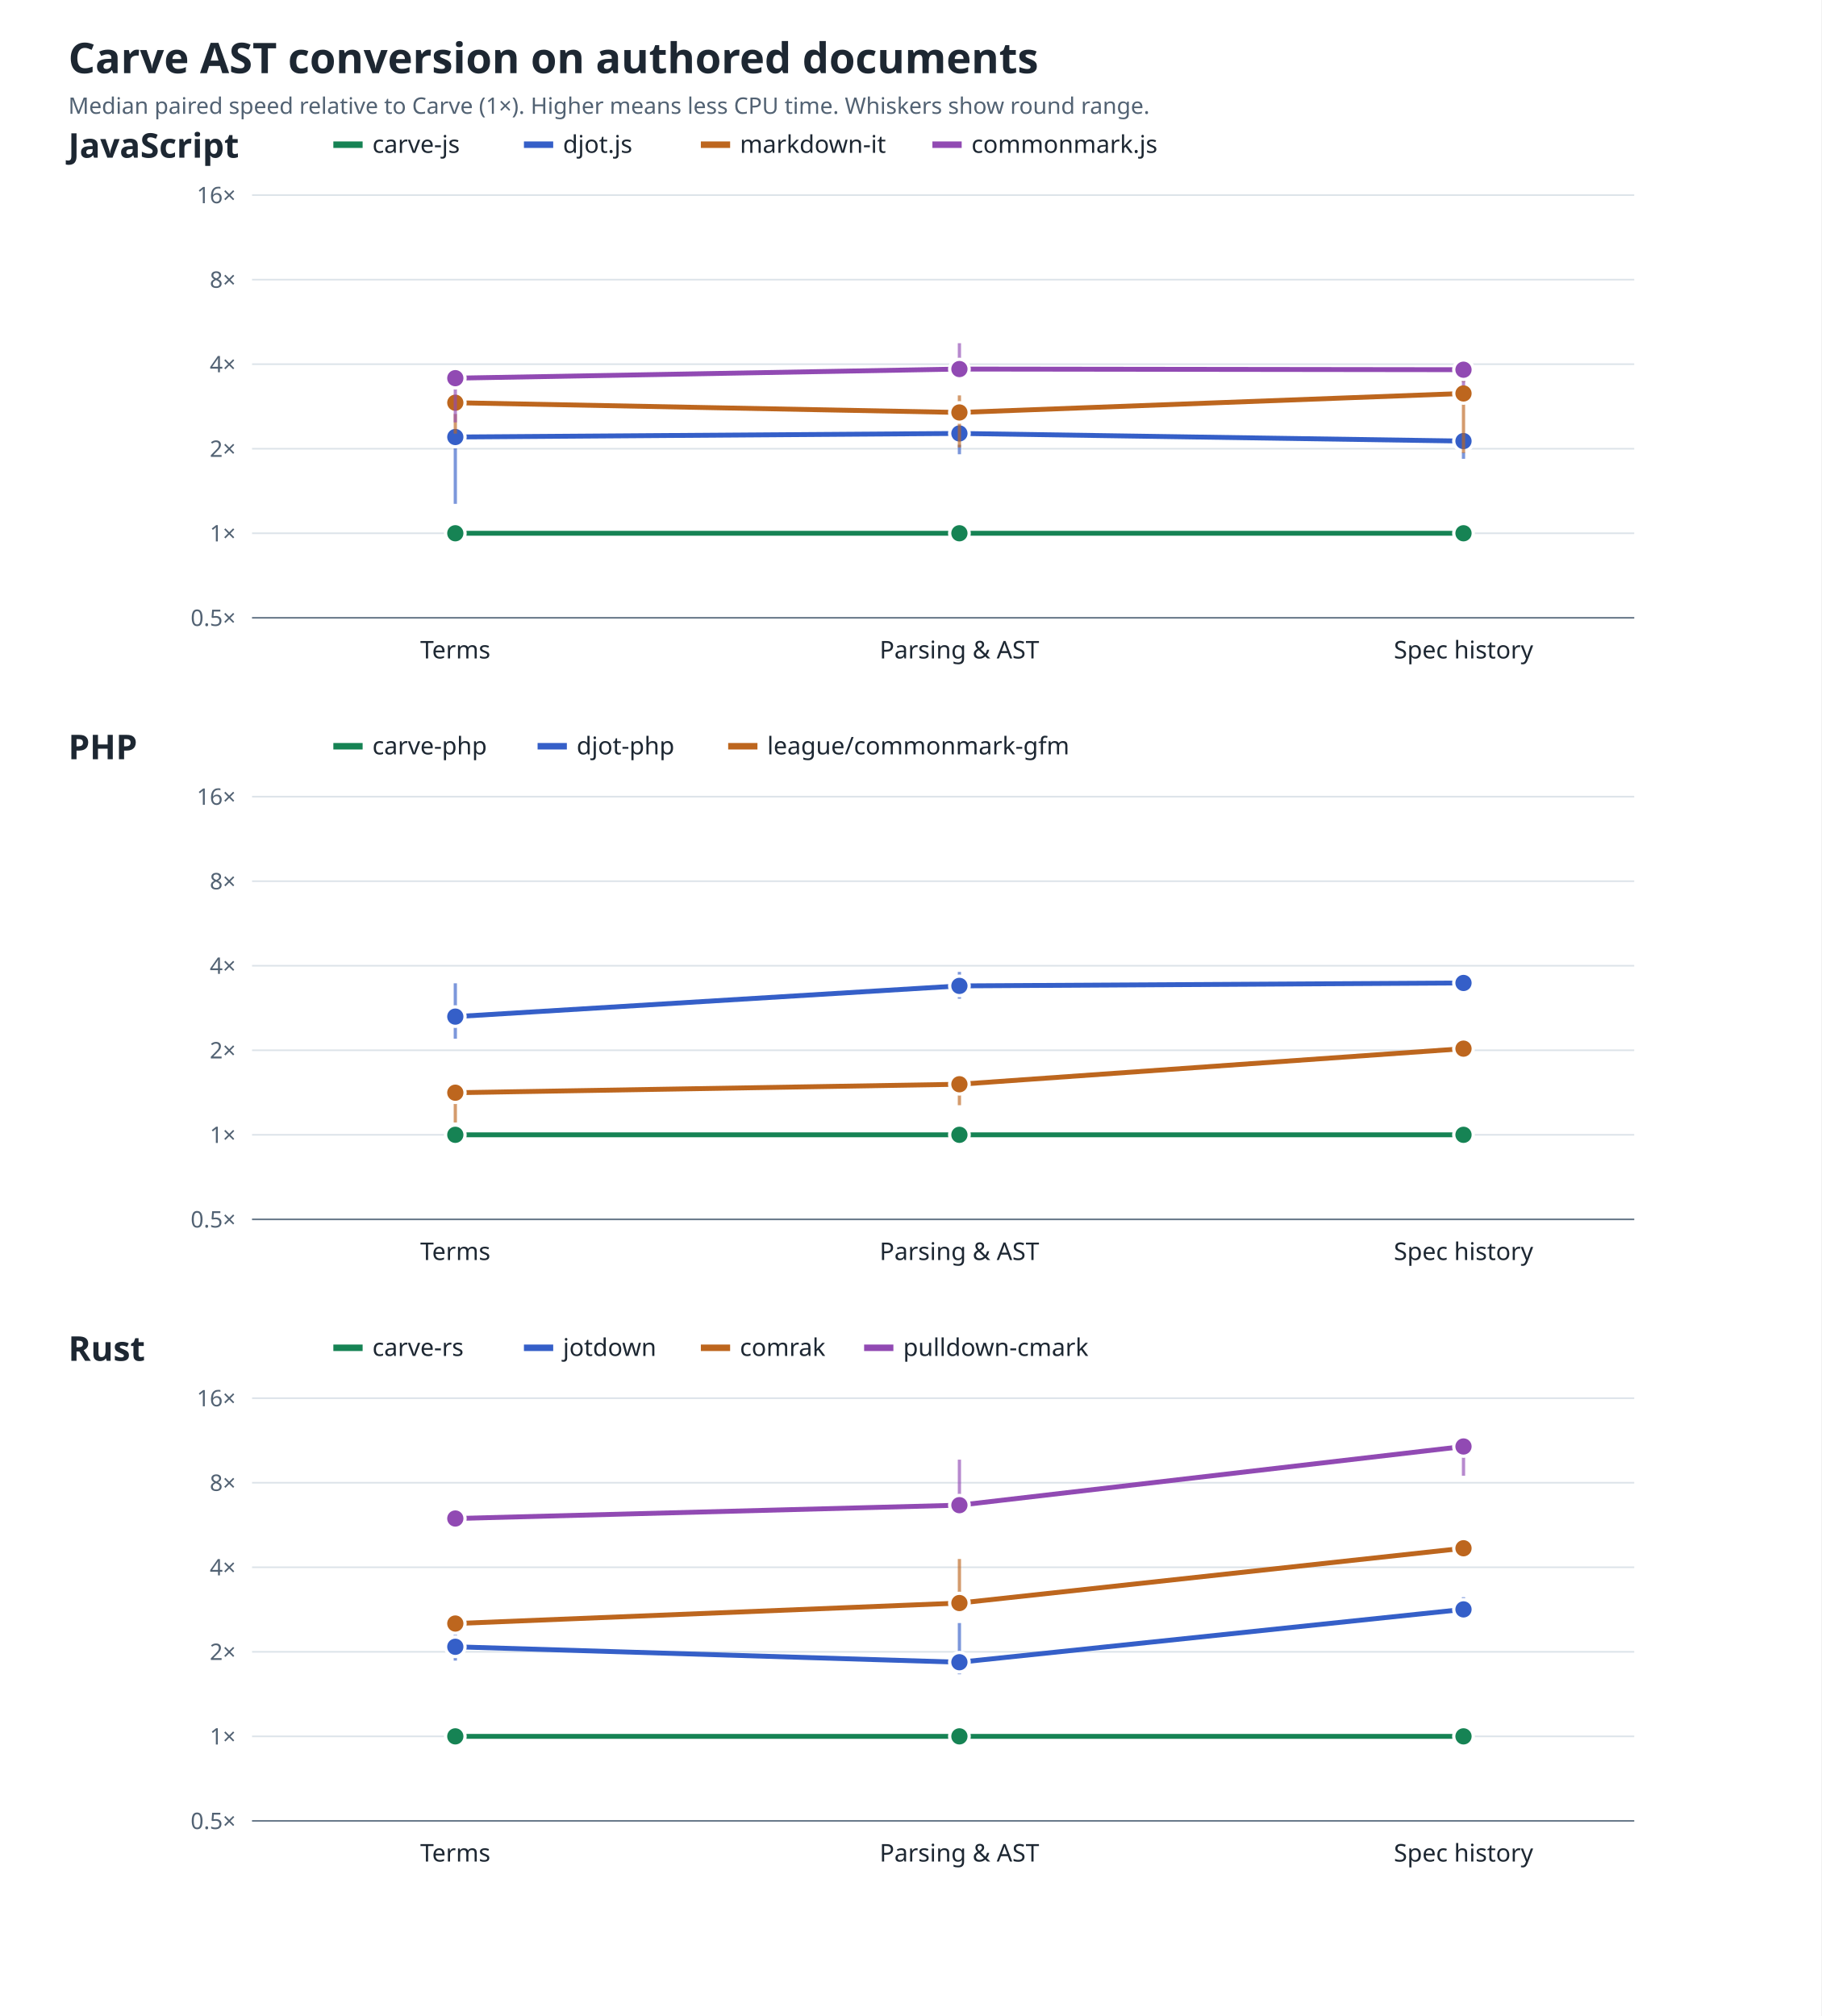
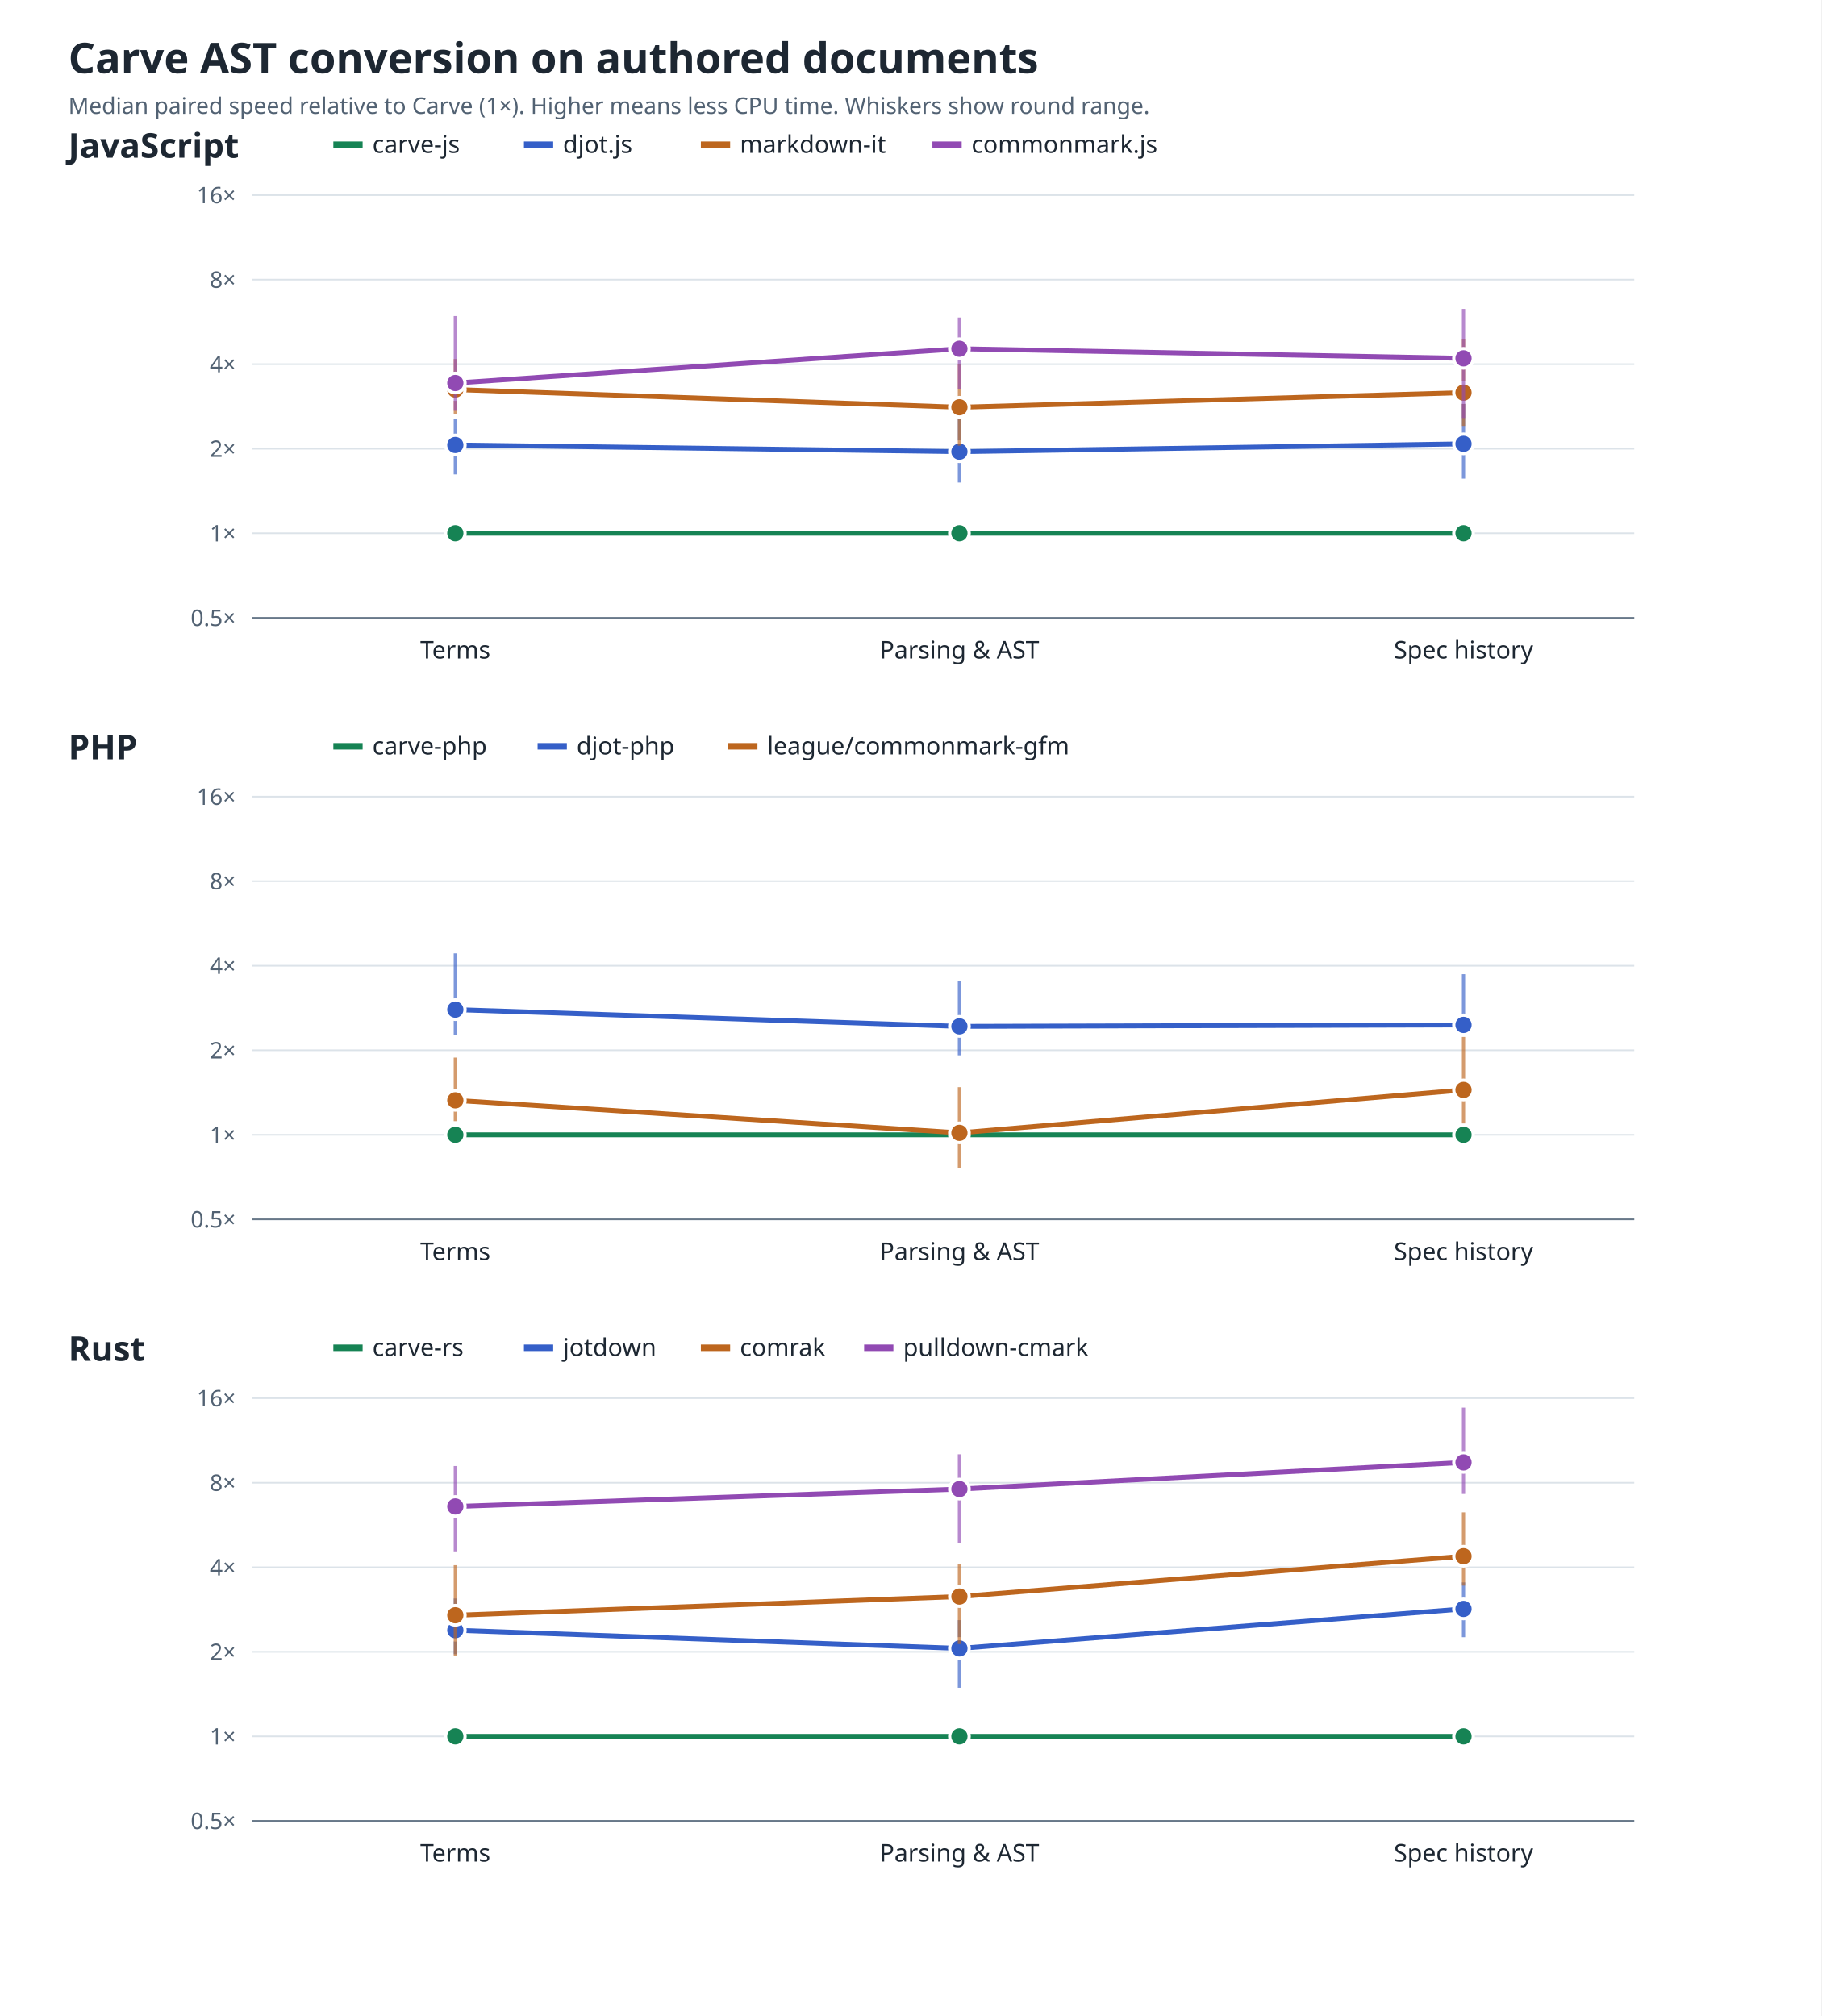
<svg xmlns="http://www.w3.org/2000/svg" role="img" aria-labelledby="title desc" viewBox="0 0 1120 1240">
  <style>text{font-family:system-ui,sans-serif;fill:#1d2732}.bg{fill:#fff}.grid{stroke:#dce3e9}.axis{stroke:#687889}.title{font-size:26px;font-weight:700}.panel{font-size:21px;font-weight:700}.label{font-size:15px}.note{font-size:14px;fill:#526273}.line{fill:none;stroke-width:3}.dot{stroke:#fff;stroke-width:2}@media(prefers-color-scheme:dark){text{fill:#edf3f8}.bg{fill:#0e1520}.grid{stroke:#354252}.axis{stroke:#a6b4c3}.note{fill:#a6b4c3}.dot{stroke:#0e1520}}</style>
  <rect class="bg" width="100%" height="100%" />
  <text x="42" y="45" class="title">Carve AST conversion on authored documents</text>
  <text x="42" y="70" class="note">Median paired speed relative to Carve (1×). Higher means less CPU time. Whiskers show round range.</text>
  <text x="42" y="97" class="panel">JavaScript</text>
  <line x1="205" y1="89" x2="223" y2="89" stroke="#168354" stroke-width="4" />
  <text x="229" y="94" class="label">carve-js</text>
  <line x1="322.2" y1="89" x2="340.2" y2="89" stroke="#355fc8" stroke-width="4" />
  <text x="346.2" y="94" class="label">djot.js</text>
  <line x1="431" y1="89" x2="449" y2="89" stroke="#bd661e" stroke-width="4" />
  <text x="455" y="94" class="label">markdown-it</text>
  <line x1="573.4" y1="89" x2="591.4" y2="89" stroke="#914ab3" stroke-width="4" />
  <text x="597.4" y="94" class="label">commonmark.js</text>
  <line class="grid" x1="155" y1="380.0" x2="1005" y2="380.0" />
  <text x="145" y="385.0" text-anchor="end" class="note">0.5×</text>
  <line class="grid" x1="155" y1="328.0" x2="1005" y2="328.0" />
  <text x="145" y="333.0" text-anchor="end" class="note">1×</text>
  <line class="grid" x1="155" y1="276.0" x2="1005" y2="276.0" />
  <text x="145" y="281.0" text-anchor="end" class="note">2×</text>
  <line class="grid" x1="155" y1="224.0" x2="1005" y2="224.0" />
  <text x="145" y="229.0" text-anchor="end" class="note">4×</text>
  <line class="grid" x1="155" y1="172.0" x2="1005" y2="172.0" />
  <text x="145" y="177.0" text-anchor="end" class="note">8×</text>
  <line class="grid" x1="155" y1="120.0" x2="1005" y2="120.0" />
  <text x="145" y="125.0" text-anchor="end" class="note">16×</text>
  <line class="axis" x1="155" y1="380" x2="1005" y2="380" />
  <text x="280" y="405" text-anchor="middle" class="label">Terms</text>
  <text x="590" y="405" text-anchor="middle" class="label">Parsing &amp; AST</text>
  <text x="900" y="405" text-anchor="middle" class="label">Spec history</text>
  <polyline class="line" stroke="#168354" points="280.0,328.0 590.0,328.0 900.0,328.0" />
  <circle class="dot" fill="#168354" cx="280" cy="328.0" r="6" />
  <circle class="dot" fill="#168354" cx="590" cy="328.0" r="6" />
  <circle class="dot" fill="#168354" cx="900" cy="328.0" r="6" />
-   <polyline class="line" stroke="#355fc8" points="280.0,268.8 590.0,266.6 900.0,271.3" />
-   <line x1="280" y1="309.9" x2="280" y2="263.4" stroke="#355fc8" stroke-width="2" opacity=".65" />
-   <circle class="dot" fill="#355fc8" cx="280" cy="268.8" r="6" />
-   <line x1="590" y1="279.4" x2="590" y2="254.4" stroke="#355fc8" stroke-width="2" opacity=".65" />
-   <circle class="dot" fill="#355fc8" cx="590" cy="266.6" r="6" />
-   <line x1="900" y1="282.2" x2="900" y2="264.7" stroke="#355fc8" stroke-width="2" opacity=".65" />
-   <circle class="dot" fill="#355fc8" cx="900" cy="271.3" r="6" />
-   <polyline class="line" stroke="#bd661e" points="280.0,247.7 590.0,253.7 900.0,242.0" />
-   <line x1="280" y1="266.7" x2="280" y2="241.7" stroke="#bd661e" stroke-width="2" opacity=".65" />
-   <circle class="dot" fill="#bd661e" cx="280" cy="247.7" r="6" />
-   <line x1="590" y1="275.2" x2="590" y2="243.2" stroke="#bd661e" stroke-width="2" opacity=".65" />
-   <circle class="dot" fill="#bd661e" cx="590" cy="253.7" r="6" />
-   <line x1="900" y1="278.6" x2="900" y2="231.7" stroke="#bd661e" stroke-width="2" opacity=".65" />
-   <circle class="dot" fill="#bd661e" cx="900" cy="242.0" r="6" />
-   <polyline class="line" stroke="#914ab3" points="280.0,232.6 590.0,227.0 900.0,227.4" />
-   <line x1="280" y1="259.8" x2="280" y2="226.4" stroke="#914ab3" stroke-width="2" opacity=".65" />
-   <circle class="dot" fill="#914ab3" cx="280" cy="232.6" r="6" />
-   <line x1="590" y1="231.6" x2="590" y2="211.1" stroke="#914ab3" stroke-width="2" opacity=".65" />
-   <circle class="dot" fill="#914ab3" cx="590" cy="227.0" r="6" />
-   <line x1="900" y1="237.1" x2="900" y2="221.5" stroke="#914ab3" stroke-width="2" opacity=".65" />
-   <circle class="dot" fill="#914ab3" cx="900" cy="227.4" r="6" />
+   <polyline class="line" stroke="#355fc8" points="280.0,273.7 590.0,277.8 900.0,273.0" />
+   <line x1="280" y1="291.8" x2="280" y2="257.7" stroke="#355fc8" stroke-width="2" opacity=".65" />
+   <circle class="dot" fill="#355fc8" cx="280" cy="273.7" r="6" />
+   <line x1="590" y1="296.8" x2="590" y2="249.6" stroke="#355fc8" stroke-width="2" opacity=".65" />
+   <circle class="dot" fill="#355fc8" cx="590" cy="277.8" r="6" />
+   <line x1="900" y1="294.4" x2="900" y2="241.7" stroke="#355fc8" stroke-width="2" opacity=".65" />
+   <circle class="dot" fill="#355fc8" cx="900" cy="273.0" r="6" />
+   <polyline class="line" stroke="#bd661e" points="280.0,239.6 590.0,250.5 900.0,241.5" />
+   <line x1="280" y1="254.8" x2="280" y2="220.8" stroke="#bd661e" stroke-width="2" opacity=".65" />
+   <circle class="dot" fill="#bd661e" cx="280" cy="239.6" r="6" />
+   <line x1="590" y1="274.1" x2="590" y2="224.1" stroke="#bd661e" stroke-width="2" opacity=".65" />
+   <circle class="dot" fill="#bd661e" cx="590" cy="250.5" r="6" />
+   <line x1="900" y1="262.0" x2="900" y2="208.4" stroke="#bd661e" stroke-width="2" opacity=".65" />
+   <circle class="dot" fill="#bd661e" cx="900" cy="241.5" r="6" />
+   <polyline class="line" stroke="#914ab3" points="280.0,235.6 590.0,214.5 900.0,220.4" />
+   <line x1="280" y1="252.7" x2="280" y2="194.4" stroke="#914ab3" stroke-width="2" opacity=".65" />
+   <circle class="dot" fill="#914ab3" cx="280" cy="235.6" r="6" />
+   <line x1="590" y1="239.2" x2="590" y2="195.3" stroke="#914ab3" stroke-width="2" opacity=".65" />
+   <circle class="dot" fill="#914ab3" cx="590" cy="214.5" r="6" />
+   <line x1="900" y1="257.1" x2="900" y2="190.0" stroke="#914ab3" stroke-width="2" opacity=".65" />
+   <circle class="dot" fill="#914ab3" cx="900" cy="220.4" r="6" />
  <text x="42" y="467" class="panel">PHP</text>
  <line x1="205" y1="459" x2="223" y2="459" stroke="#168354" stroke-width="4" />
  <text x="229" y="464" class="label">carve-php</text>
  <line x1="330.6" y1="459" x2="348.6" y2="459" stroke="#355fc8" stroke-width="4" />
  <text x="354.6" y="464" class="label">djot-php</text>
  <line x1="447.8" y1="459" x2="465.8" y2="459" stroke="#bd661e" stroke-width="4" />
  <text x="471.8" y="464" class="label">league/commonmark-gfm</text>
  <line class="grid" x1="155" y1="750.0" x2="1005" y2="750.0" />
  <text x="145" y="755.0" text-anchor="end" class="note">0.5×</text>
  <line class="grid" x1="155" y1="698.0" x2="1005" y2="698.0" />
  <text x="145" y="703.0" text-anchor="end" class="note">1×</text>
  <line class="grid" x1="155" y1="646.0" x2="1005" y2="646.0" />
  <text x="145" y="651.0" text-anchor="end" class="note">2×</text>
  <line class="grid" x1="155" y1="594.0" x2="1005" y2="594.0" />
  <text x="145" y="599.0" text-anchor="end" class="note">4×</text>
  <line class="grid" x1="155" y1="542.0" x2="1005" y2="542.0" />
  <text x="145" y="547.0" text-anchor="end" class="note">8×</text>
  <line class="grid" x1="155" y1="490.0" x2="1005" y2="490.0" />
  <text x="145" y="495.0" text-anchor="end" class="note">16×</text>
  <line class="axis" x1="155" y1="750" x2="1005" y2="750" />
  <text x="280" y="775" text-anchor="middle" class="label">Terms</text>
  <text x="590" y="775" text-anchor="middle" class="label">Parsing &amp; AST</text>
  <text x="900" y="775" text-anchor="middle" class="label">Spec history</text>
  <polyline class="line" stroke="#168354" points="280.0,698.0 590.0,698.0 900.0,698.0" />
  <circle class="dot" fill="#168354" cx="280" cy="698.0" r="6" />
  <circle class="dot" fill="#168354" cx="590" cy="698.0" r="6" />
  <circle class="dot" fill="#168354" cx="900" cy="698.0" r="6" />
-   <polyline class="line" stroke="#355fc8" points="280.0,625.3 590.0,606.4 900.0,604.6" />
-   <line x1="280" y1="638.9" x2="280" y2="604.8" stroke="#355fc8" stroke-width="2" opacity=".65" />
-   <circle class="dot" fill="#355fc8" cx="280" cy="625.3" r="6" />
-   <line x1="590" y1="614.3" x2="590" y2="597.8" stroke="#355fc8" stroke-width="2" opacity=".65" />
-   <circle class="dot" fill="#355fc8" cx="590" cy="606.4" r="6" />
-   <line x1="900" y1="611.3" x2="900" y2="600.8" stroke="#355fc8" stroke-width="2" opacity=".65" />
-   <circle class="dot" fill="#355fc8" cx="900" cy="604.6" r="6" />
-   <polyline class="line" stroke="#bd661e" points="280.0,672.1 590.0,666.9 900.0,645.0" />
-   <line x1="280" y1="690.4" x2="280" y2="670.1" stroke="#bd661e" stroke-width="2" opacity=".65" />
-   <circle class="dot" fill="#bd661e" cx="280" cy="672.1" r="6" />
-   <line x1="590" y1="679.8" x2="590" y2="663.1" stroke="#bd661e" stroke-width="2" opacity=".65" />
-   <circle class="dot" fill="#bd661e" cx="590" cy="666.9" r="6" />
-   <line x1="900" y1="649.8" x2="900" y2="644.6" stroke="#bd661e" stroke-width="2" opacity=".65" />
-   <circle class="dot" fill="#bd661e" cx="900" cy="645.0" r="6" />
+   <polyline class="line" stroke="#355fc8" points="280.0,621.0 590.0,631.3 900.0,630.4" />
+   <line x1="280" y1="636.6" x2="280" y2="586.4" stroke="#355fc8" stroke-width="2" opacity=".65" />
+   <circle class="dot" fill="#355fc8" cx="280" cy="621.0" r="6" />
+   <line x1="590" y1="649.1" x2="590" y2="603.6" stroke="#355fc8" stroke-width="2" opacity=".65" />
+   <circle class="dot" fill="#355fc8" cx="590" cy="631.3" r="6" />
+   <line x1="900" y1="635.1" x2="900" y2="599.2" stroke="#355fc8" stroke-width="2" opacity=".65" />
+   <circle class="dot" fill="#355fc8" cx="900" cy="630.4" r="6" />
+   <polyline class="line" stroke="#bd661e" points="280.0,676.8 590.0,696.8 900.0,670.4" />
+   <line x1="280" y1="689.6" x2="280" y2="650.5" stroke="#bd661e" stroke-width="2" opacity=".65" />
+   <circle class="dot" fill="#bd661e" cx="280" cy="676.8" r="6" />
+   <line x1="590" y1="718.3" x2="590" y2="668.7" stroke="#bd661e" stroke-width="2" opacity=".65" />
+   <circle class="dot" fill="#bd661e" cx="590" cy="696.8" r="6" />
+   <line x1="900" y1="691.0" x2="900" y2="637.8" stroke="#bd661e" stroke-width="2" opacity=".65" />
+   <circle class="dot" fill="#bd661e" cx="900" cy="670.4" r="6" />
  <text x="42" y="837" class="panel">Rust</text>
  <line x1="205" y1="829" x2="223" y2="829" stroke="#168354" stroke-width="4" />
  <text x="229" y="834" class="label">carve-rs</text>
  <line x1="322.2" y1="829" x2="340.2" y2="829" stroke="#355fc8" stroke-width="4" />
  <text x="346.2" y="834" class="label">jotdown</text>
  <line x1="431" y1="829" x2="449" y2="829" stroke="#bd661e" stroke-width="4" />
  <text x="455" y="834" class="label">comrak</text>
  <line x1="531.4" y1="829" x2="549.4" y2="829" stroke="#914ab3" stroke-width="4" />
  <text x="555.4" y="834" class="label">pulldown-cmark</text>
  <line class="grid" x1="155" y1="1120.0" x2="1005" y2="1120.0" />
  <text x="145" y="1125.0" text-anchor="end" class="note">0.5×</text>
  <line class="grid" x1="155" y1="1068.0" x2="1005" y2="1068.0" />
  <text x="145" y="1073.0" text-anchor="end" class="note">1×</text>
  <line class="grid" x1="155" y1="1016.0" x2="1005" y2="1016.0" />
  <text x="145" y="1021.0" text-anchor="end" class="note">2×</text>
  <line class="grid" x1="155" y1="964.0" x2="1005" y2="964.0" />
  <text x="145" y="969.0" text-anchor="end" class="note">4×</text>
  <line class="grid" x1="155" y1="912.0" x2="1005" y2="912.0" />
  <text x="145" y="917.0" text-anchor="end" class="note">8×</text>
  <line class="grid" x1="155" y1="860.0" x2="1005" y2="860.0" />
  <text x="145" y="865.0" text-anchor="end" class="note">16×</text>
  <line class="axis" x1="155" y1="1120" x2="1005" y2="1120" />
  <text x="280" y="1145" text-anchor="middle" class="label">Terms</text>
  <text x="590" y="1145" text-anchor="middle" class="label">Parsing &amp; AST</text>
  <text x="900" y="1145" text-anchor="middle" class="label">Spec history</text>
  <polyline class="line" stroke="#168354" points="280.0,1068.0 590.0,1068.0 900.0,1068.0" />
  <circle class="dot" fill="#168354" cx="280" cy="1068.0" r="6" />
  <circle class="dot" fill="#168354" cx="590" cy="1068.0" r="6" />
  <circle class="dot" fill="#168354" cx="900" cy="1068.0" r="6" />
-   <polyline class="line" stroke="#355fc8" points="280.0,1012.9 590.0,1022.4 900.0,989.9" />
-   <line x1="280" y1="1021.4" x2="280" y2="1004.6" stroke="#355fc8" stroke-width="2" opacity=".65" />
-   <circle class="dot" fill="#355fc8" cx="280" cy="1012.9" r="6" />
-   <line x1="590" y1="1029.8" x2="590" y2="998.3" stroke="#355fc8" stroke-width="2" opacity=".65" />
-   <circle class="dot" fill="#355fc8" cx="590" cy="1022.4" r="6" />
-   <line x1="900" y1="996.4" x2="900" y2="982.4" stroke="#355fc8" stroke-width="2" opacity=".65" />
-   <circle class="dot" fill="#355fc8" cx="900" cy="989.9" r="6" />
-   <polyline class="line" stroke="#bd661e" points="280.0,998.6 590.0,986.0 900.0,952.3" />
-   <line x1="280" y1="1000.3" x2="280" y2="995.7" stroke="#bd661e" stroke-width="2" opacity=".65" />
-   <circle class="dot" fill="#bd661e" cx="280" cy="998.6" r="6" />
-   <line x1="590" y1="990.4" x2="590" y2="958.9" stroke="#bd661e" stroke-width="2" opacity=".65" />
-   <circle class="dot" fill="#bd661e" cx="590" cy="986.0" r="6" />
-   <line x1="900" y1="953.0" x2="900" y2="951.6" stroke="#bd661e" stroke-width="2" opacity=".65" />
-   <circle class="dot" fill="#bd661e" cx="900" cy="952.3" r="6" />
-   <polyline class="line" stroke="#914ab3" points="280.0,934.0 590.0,925.8 900.0,889.7" />
-   <line x1="280" y1="935.4" x2="280" y2="929.8" stroke="#914ab3" stroke-width="2" opacity=".65" />
-   <circle class="dot" fill="#914ab3" cx="280" cy="934.0" r="6" />
-   <line x1="590" y1="928.5" x2="590" y2="897.8" stroke="#914ab3" stroke-width="2" opacity=".65" />
-   <circle class="dot" fill="#914ab3" cx="590" cy="925.8" r="6" />
-   <line x1="900" y1="907.7" x2="900" y2="886.5" stroke="#914ab3" stroke-width="2" opacity=".65" />
-   <circle class="dot" fill="#914ab3" cx="900" cy="889.7" r="6" />
+   <polyline class="line" stroke="#355fc8" points="280.0,1002.7 590.0,1013.9 900.0,989.6" />
+   <line x1="280" y1="1017.5" x2="280" y2="983.2" stroke="#355fc8" stroke-width="2" opacity=".65" />
+   <circle class="dot" fill="#355fc8" cx="280" cy="1002.7" r="6" />
+   <line x1="590" y1="1038.1" x2="590" y2="996.5" stroke="#355fc8" stroke-width="2" opacity=".65" />
+   <circle class="dot" fill="#355fc8" cx="590" cy="1013.9" r="6" />
+   <line x1="900" y1="1007.0" x2="900" y2="973.3" stroke="#355fc8" stroke-width="2" opacity=".65" />
+   <circle class="dot" fill="#355fc8" cx="900" cy="989.6" r="6" />
+   <polyline class="line" stroke="#bd661e" points="280.0,993.5 590.0,982.0 900.0,957.2" />
+   <line x1="280" y1="1018.7" x2="280" y2="962.7" stroke="#bd661e" stroke-width="2" opacity=".65" />
+   <circle class="dot" fill="#bd661e" cx="280" cy="993.5" r="6" />
+   <line x1="590" y1="1011.2" x2="590" y2="962.2" stroke="#bd661e" stroke-width="2" opacity=".65" />
+   <circle class="dot" fill="#bd661e" cx="590" cy="982.0" r="6" />
+   <line x1="900" y1="975.3" x2="900" y2="930.2" stroke="#bd661e" stroke-width="2" opacity=".65" />
+   <circle class="dot" fill="#bd661e" cx="900" cy="957.2" r="6" />
+   <polyline class="line" stroke="#914ab3" points="280.0,926.6 590.0,915.9 900.0,899.5" />
+   <line x1="280" y1="954.2" x2="280" y2="901.7" stroke="#914ab3" stroke-width="2" opacity=".65" />
+   <circle class="dot" fill="#914ab3" cx="280" cy="926.6" r="6" />
+   <line x1="590" y1="949.1" x2="590" y2="894.5" stroke="#914ab3" stroke-width="2" opacity=".65" />
+   <circle class="dot" fill="#914ab3" cx="590" cy="915.9" r="6" />
+   <line x1="900" y1="918.9" x2="900" y2="865.8" stroke="#914ab3" stroke-width="2" opacity=".65" />
+   <circle class="dot" fill="#914ab3" cx="900" cy="899.5" r="6" />
</svg>
